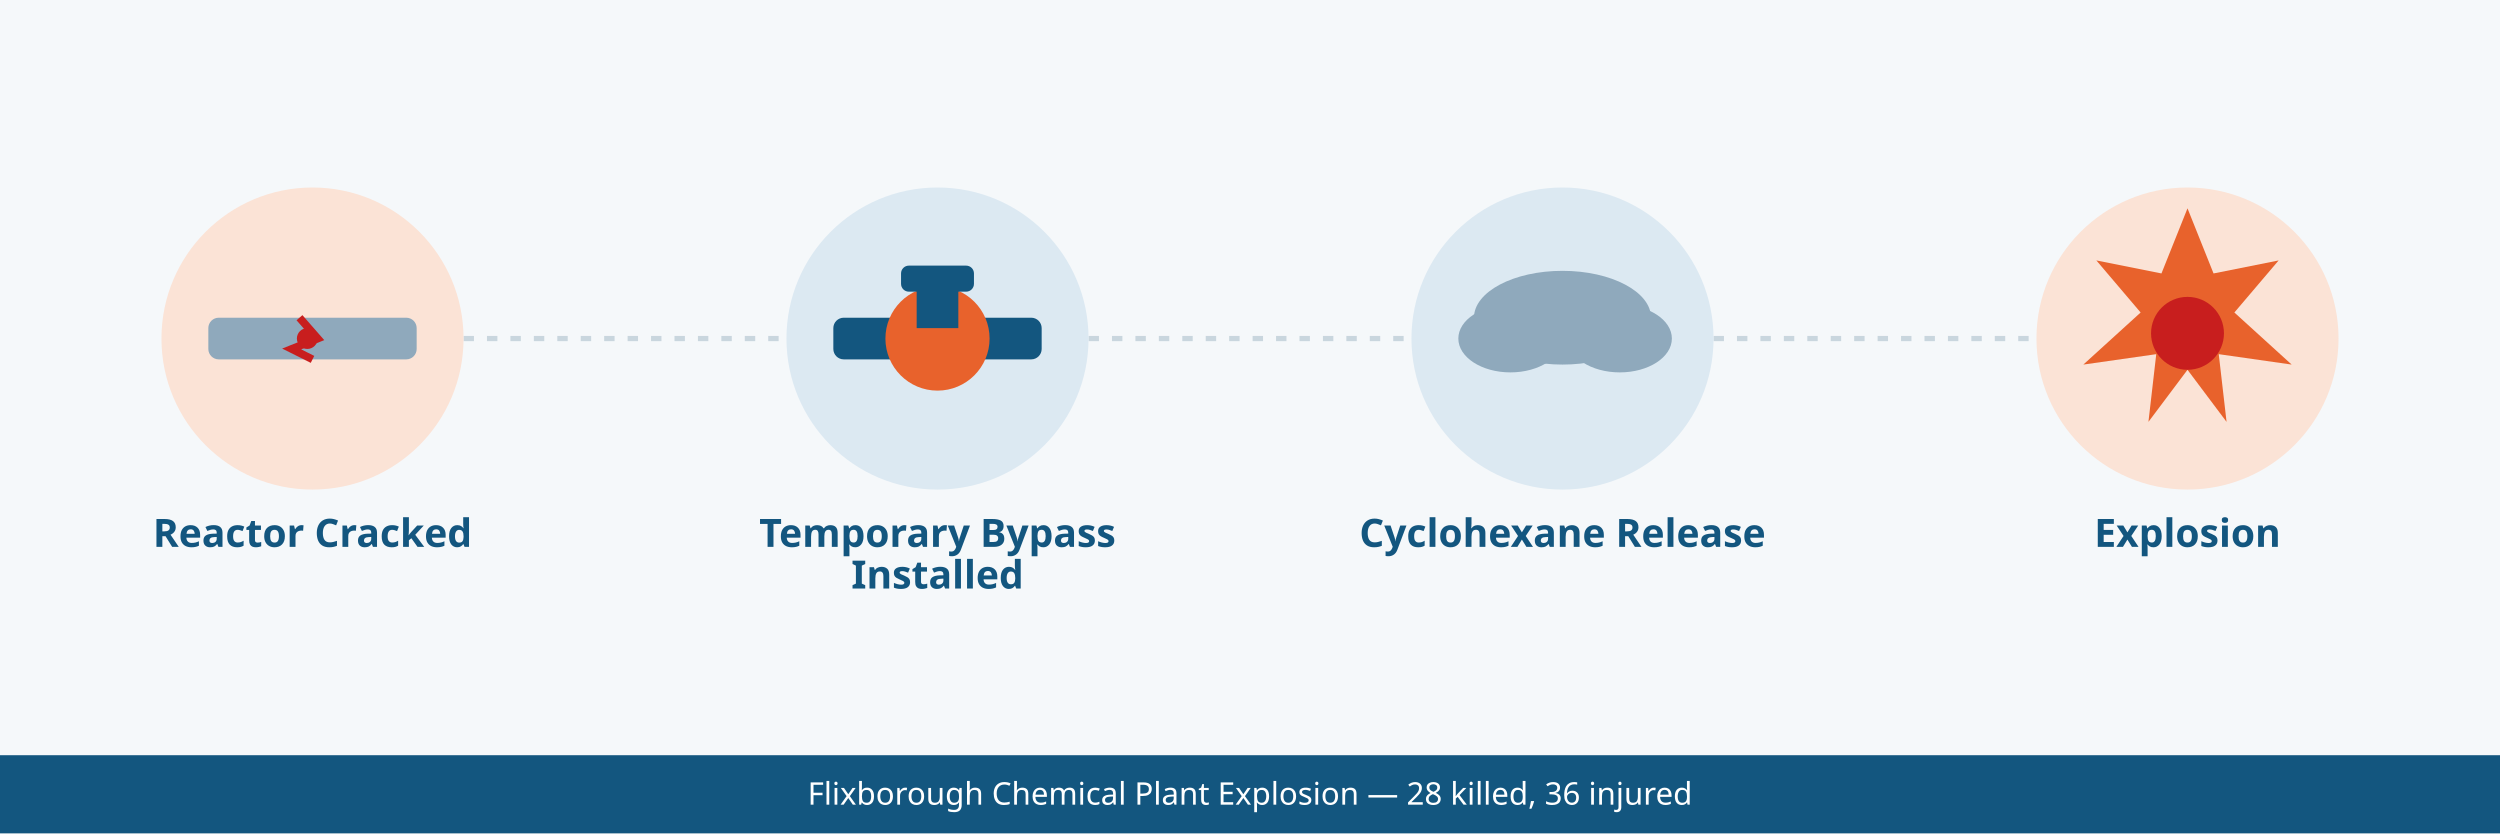
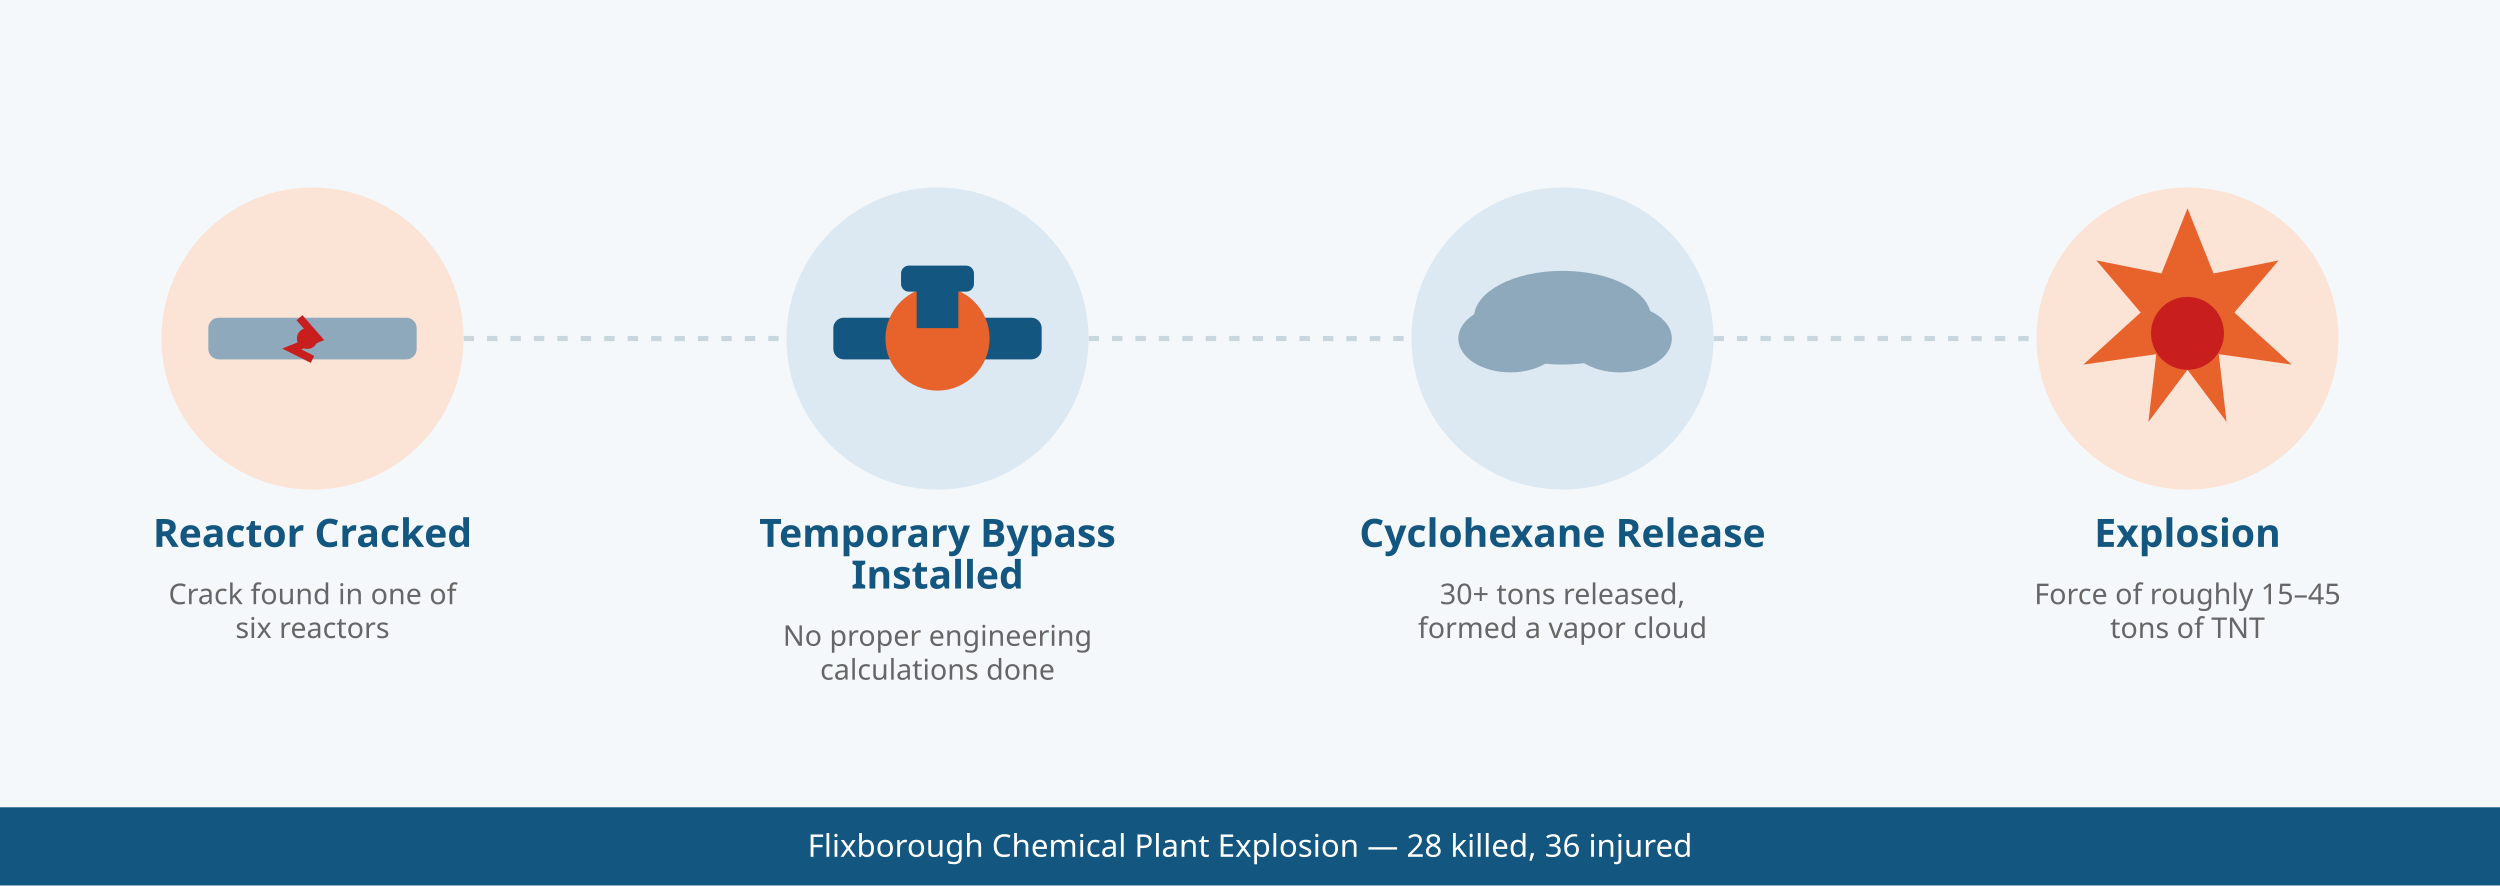
- <svg xmlns="http://www.w3.org/2000/svg" viewBox="0 0 960 320" font-family="'Poppins', sans-serif">
+ <svg xmlns="http://www.w3.org/2000/svg" viewBox="0 0 960 340" font-family="'Poppins', sans-serif">
  <defs>
    <style>
      .label { font-family: 'Baloo 2', sans-serif; font-weight: 700; font-size: 15px; fill: #13567F; }
+       .sublabel { font-family: 'Poppins', sans-serif; font-size: 11px; fill: #666; }
      .arrow { stroke: #C9D6DE; stroke-width: 2; fill: none; }
    </style>
  </defs>
-   <rect width="960" height="320" fill="#F5F8FA" />
+   <rect width="960" height="340" fill="#F5F8FA" />
  <line x1="178" y1="130" x2="302" y2="130" class="arrow" stroke-dasharray="4 5" />
  <line x1="418" y1="130" x2="542" y2="130" class="arrow" stroke-dasharray="4 5" />
  <line x1="658" y1="130" x2="782" y2="130" class="arrow" stroke-dasharray="4 5" />
  <g transform="translate(60,50)">
    <circle cx="60" cy="80" r="58" fill="#FBE3D6" />
    <rect x="20" y="72" width="80" height="16" rx="4" fill="#8FA9BC" />
    <path d="M55,72 L62,80 L52,84 L60,88" stroke="#C81E1E" stroke-width="3" fill="none" />
    <circle cx="58" cy="80" r="4" fill="#C81E1E" />
    <text x="60" y="160" text-anchor="middle" class="label">Reactor Cracked</text>
+     <text x="60" y="182" text-anchor="middle" class="sublabel">Crack found in one of</text>
+     <text x="60" y="195" text-anchor="middle" class="sublabel">six reactors</text>
  </g>
  <g transform="translate(300,50)">
    <circle cx="60" cy="80" r="58" fill="#DCE9F2" />
    <rect x="20" y="72" width="80" height="16" rx="4" fill="#13567F" />
    <circle cx="60" cy="80" r="20" fill="#E8622C" />
    <rect x="52" y="60" width="16" height="16" fill="#13567F" />
    <rect x="46" y="52" width="28" height="10" rx="3" fill="#13567F" />
    <text x="60" y="160" text-anchor="middle" class="label">Temporary Bypass</text>
    <text x="60" y="176" text-anchor="middle" class="label">Installed</text>
+     <text x="60" y="198" text-anchor="middle" class="sublabel">No proper engineering</text>
+     <text x="60" y="211" text-anchor="middle" class="sublabel">calculations done</text>
  </g>
  <g transform="translate(540,50)">
    <circle cx="60" cy="80" r="58" fill="#DCE9F2" />
    <ellipse cx="60" cy="72" rx="34" ry="18" fill="#8FA9BC" />
    <ellipse cx="40" cy="80" rx="20" ry="13" fill="#8FA9BC" />
    <ellipse cx="82" cy="80" rx="20" ry="13" fill="#8FA9BC" />
    <text x="60" y="160" text-anchor="middle" class="label">Cyclohexane Release</text>
+     <text x="60" y="182" text-anchor="middle" class="sublabel">30+ tons released,</text>
+     <text x="60" y="195" text-anchor="middle" class="sublabel">formed a vapor cloud</text>
  </g>
  <g transform="translate(780,50)">
    <circle cx="60" cy="80" r="58" fill="#FBE3D6" />
    <path d="M60,30 L70,55 L95,50 L78,70 L100,90 L72,86 L75,112 L60,92 L45,112 L48,86 L20,90 L42,70 L25,50 L50,55 Z" fill="#E8622C" />
    <circle cx="60" cy="78" r="14" fill="#C81E1E" />
    <text x="60" y="160" text-anchor="middle" class="label">Explosion</text>
+     <text x="60" y="182" text-anchor="middle" class="sublabel">Force of roughly 15–45</text>
+     <text x="60" y="195" text-anchor="middle" class="sublabel">tons of TNT</text>
  </g>
-   <rect x="0" y="290" width="960" height="30" fill="#13567F" />
-   <text x="480" y="309" text-anchor="middle" fill="#fff" font-size="12" font-family="'Poppins', sans-serif" font-weight="500">Flixborough Chemical Plant Explosion — 28 killed, 36 injured</text>
+   <rect x="0" y="310" width="960" height="30" fill="#13567F" />
+   <text x="480" y="329" text-anchor="middle" fill="#fff" font-size="12" font-family="'Poppins', sans-serif" font-weight="500">Flixborough Chemical Plant Explosion — 28 killed, 36 injured</text>
</svg>
